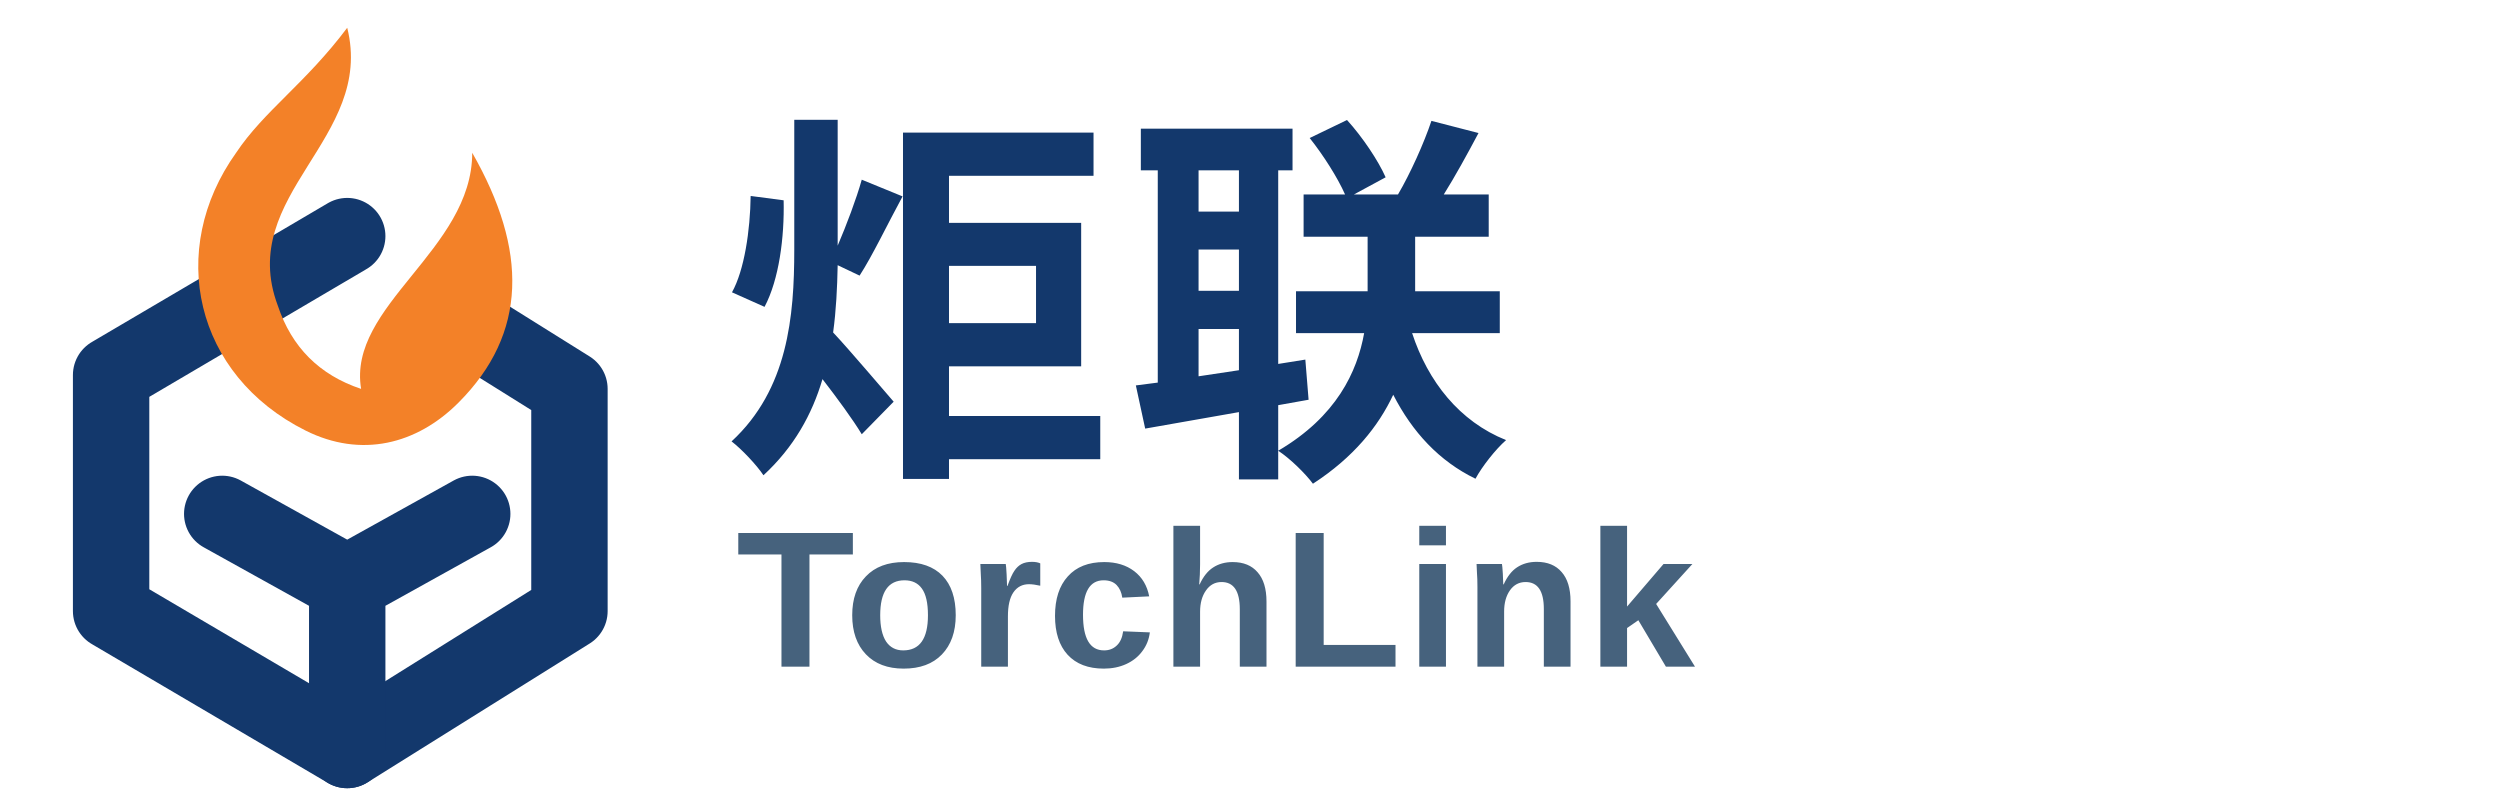
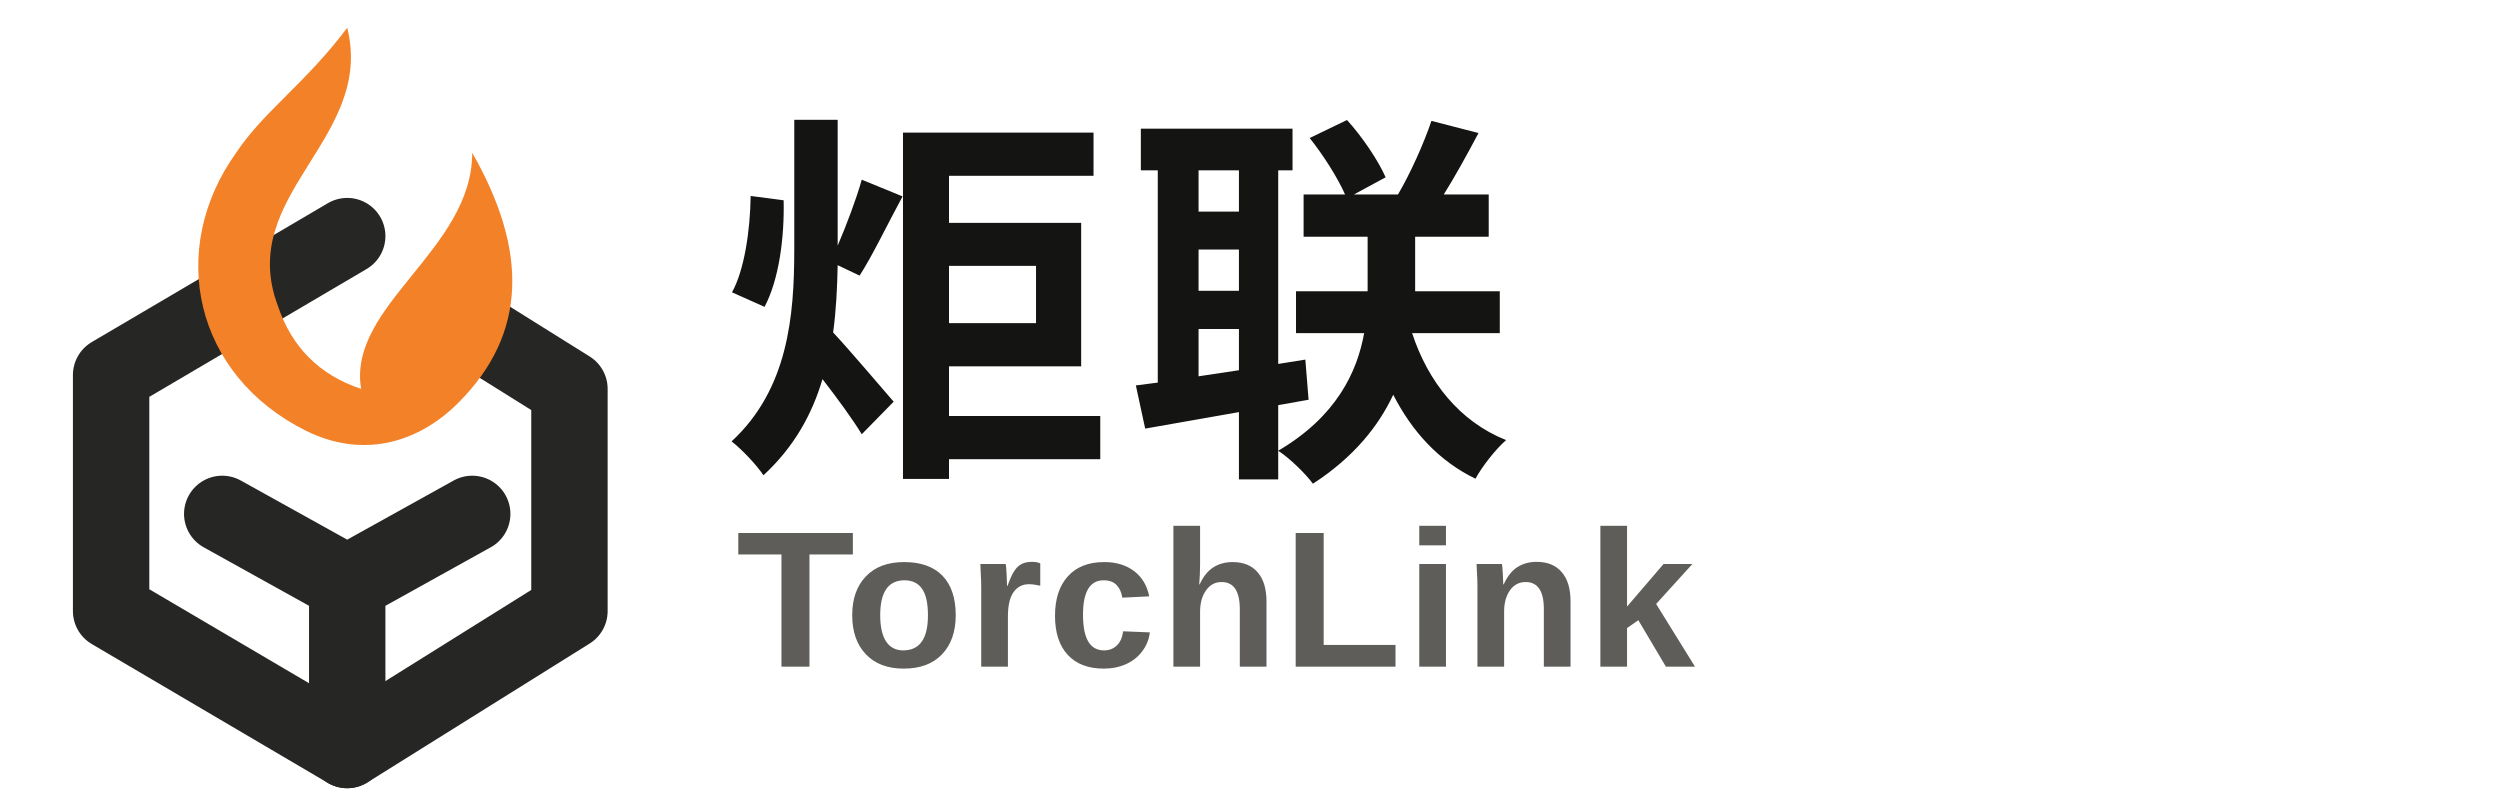
<svg xmlns="http://www.w3.org/2000/svg" viewBox="0 0 180 58" role="img" aria-labelledby="title">
-   <g fill="none" stroke="#13386c" stroke-linecap="round" stroke-linejoin="round" stroke-width="5.5">
+   <g fill="none" stroke="#262624" stroke-linecap="round" stroke-linejoin="round" stroke-width="5.5">
    <path d="M25 17 8 27v17l17 10 16-10V28l-8-5" />
    <path d="m16 37 9 5 9-5M25 42v12" />
  </g>
  <path fill="#f38128" d="M25 2c2 8-8 12-5 20 1 3 3 5 6 6-1-6 8-10 8-17 4 7 4 13-1 18-3 3-7 4-11 2-8-4-10-13-5-20 2-3 5-5 8-9Z" />
-   <text x="52" y="32" fill="#13386c" font-family="Microsoft YaHei, PingFang SC, sans-serif" font-size="28" font-weight="700" letter-spacing="1">炬联</text>
-   <text x="53" y="48" fill="#46627d" font-family="Arial, sans-serif" font-size="14" font-weight="700" letter-spacing=".3">TorchLink</text>
+   <text x="52" y="32" fill="#141413" font-family="Microsoft YaHei, PingFang SC, sans-serif" font-size="28" font-weight="700" letter-spacing="1">炬联</text>
+   <text x="53" y="48" fill="#5e5d59" font-family="Arial, sans-serif" font-size="14" font-weight="700" letter-spacing=".3">TorchLink</text>
</svg>
